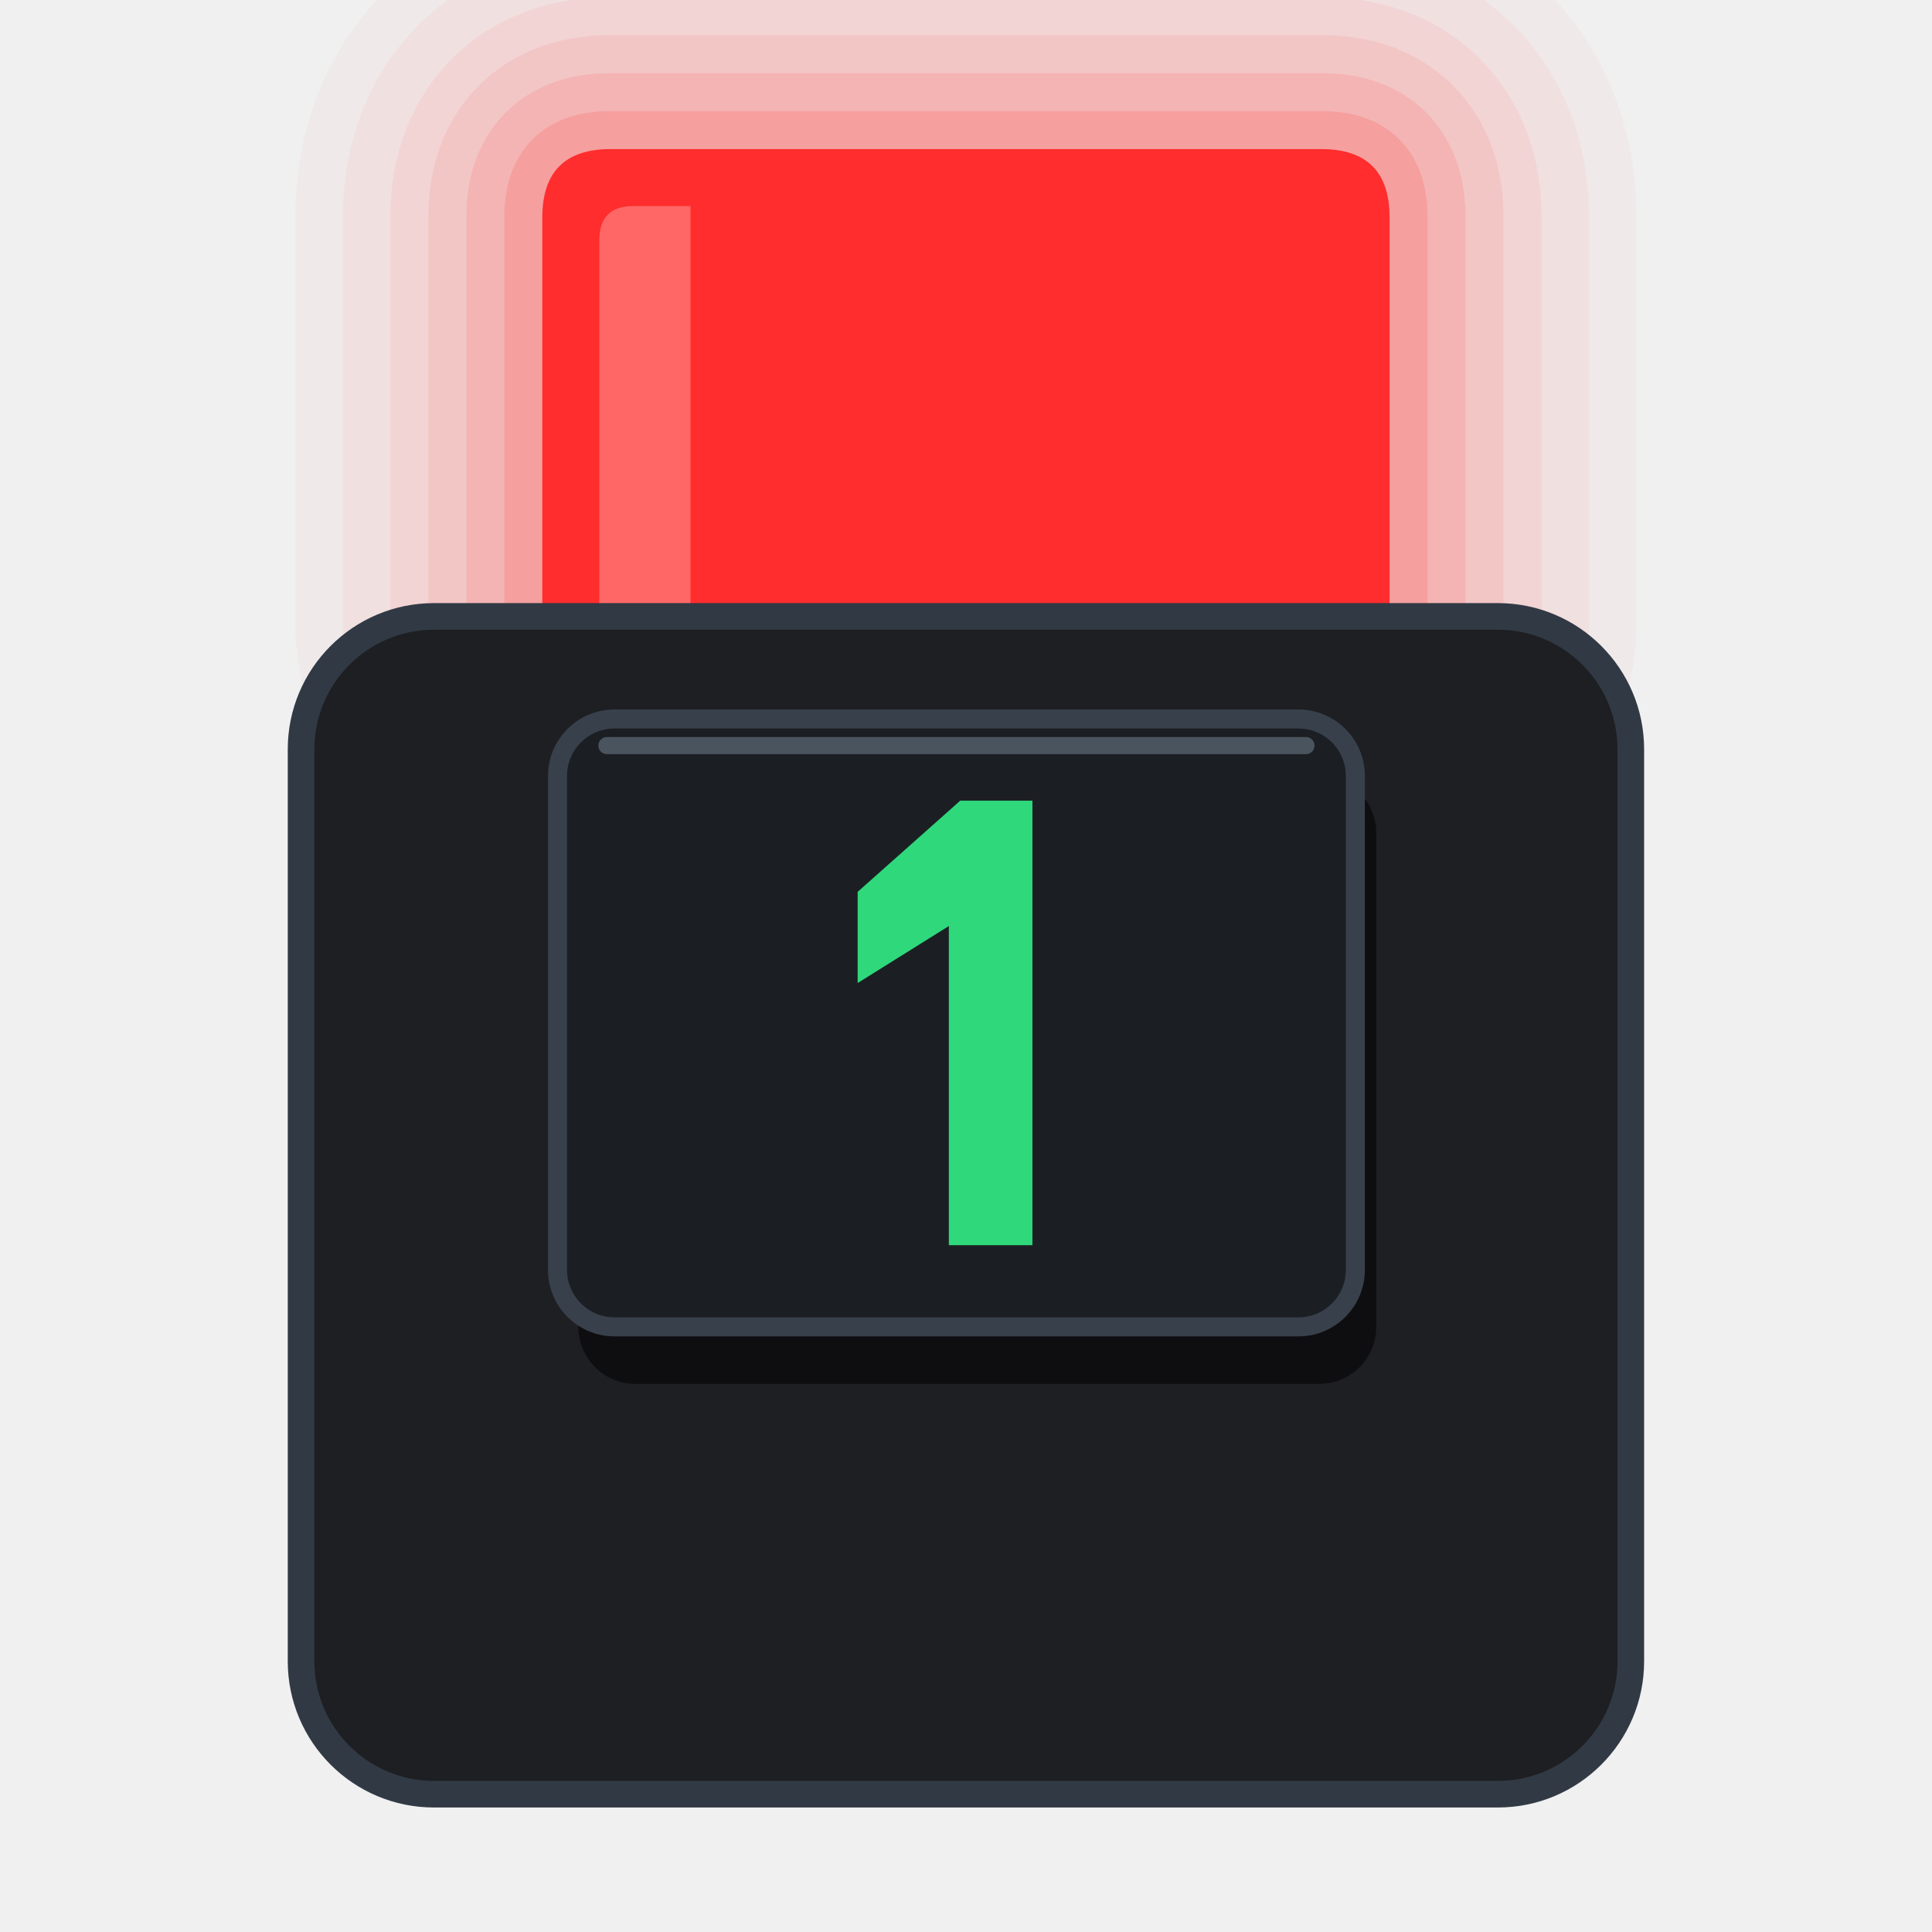
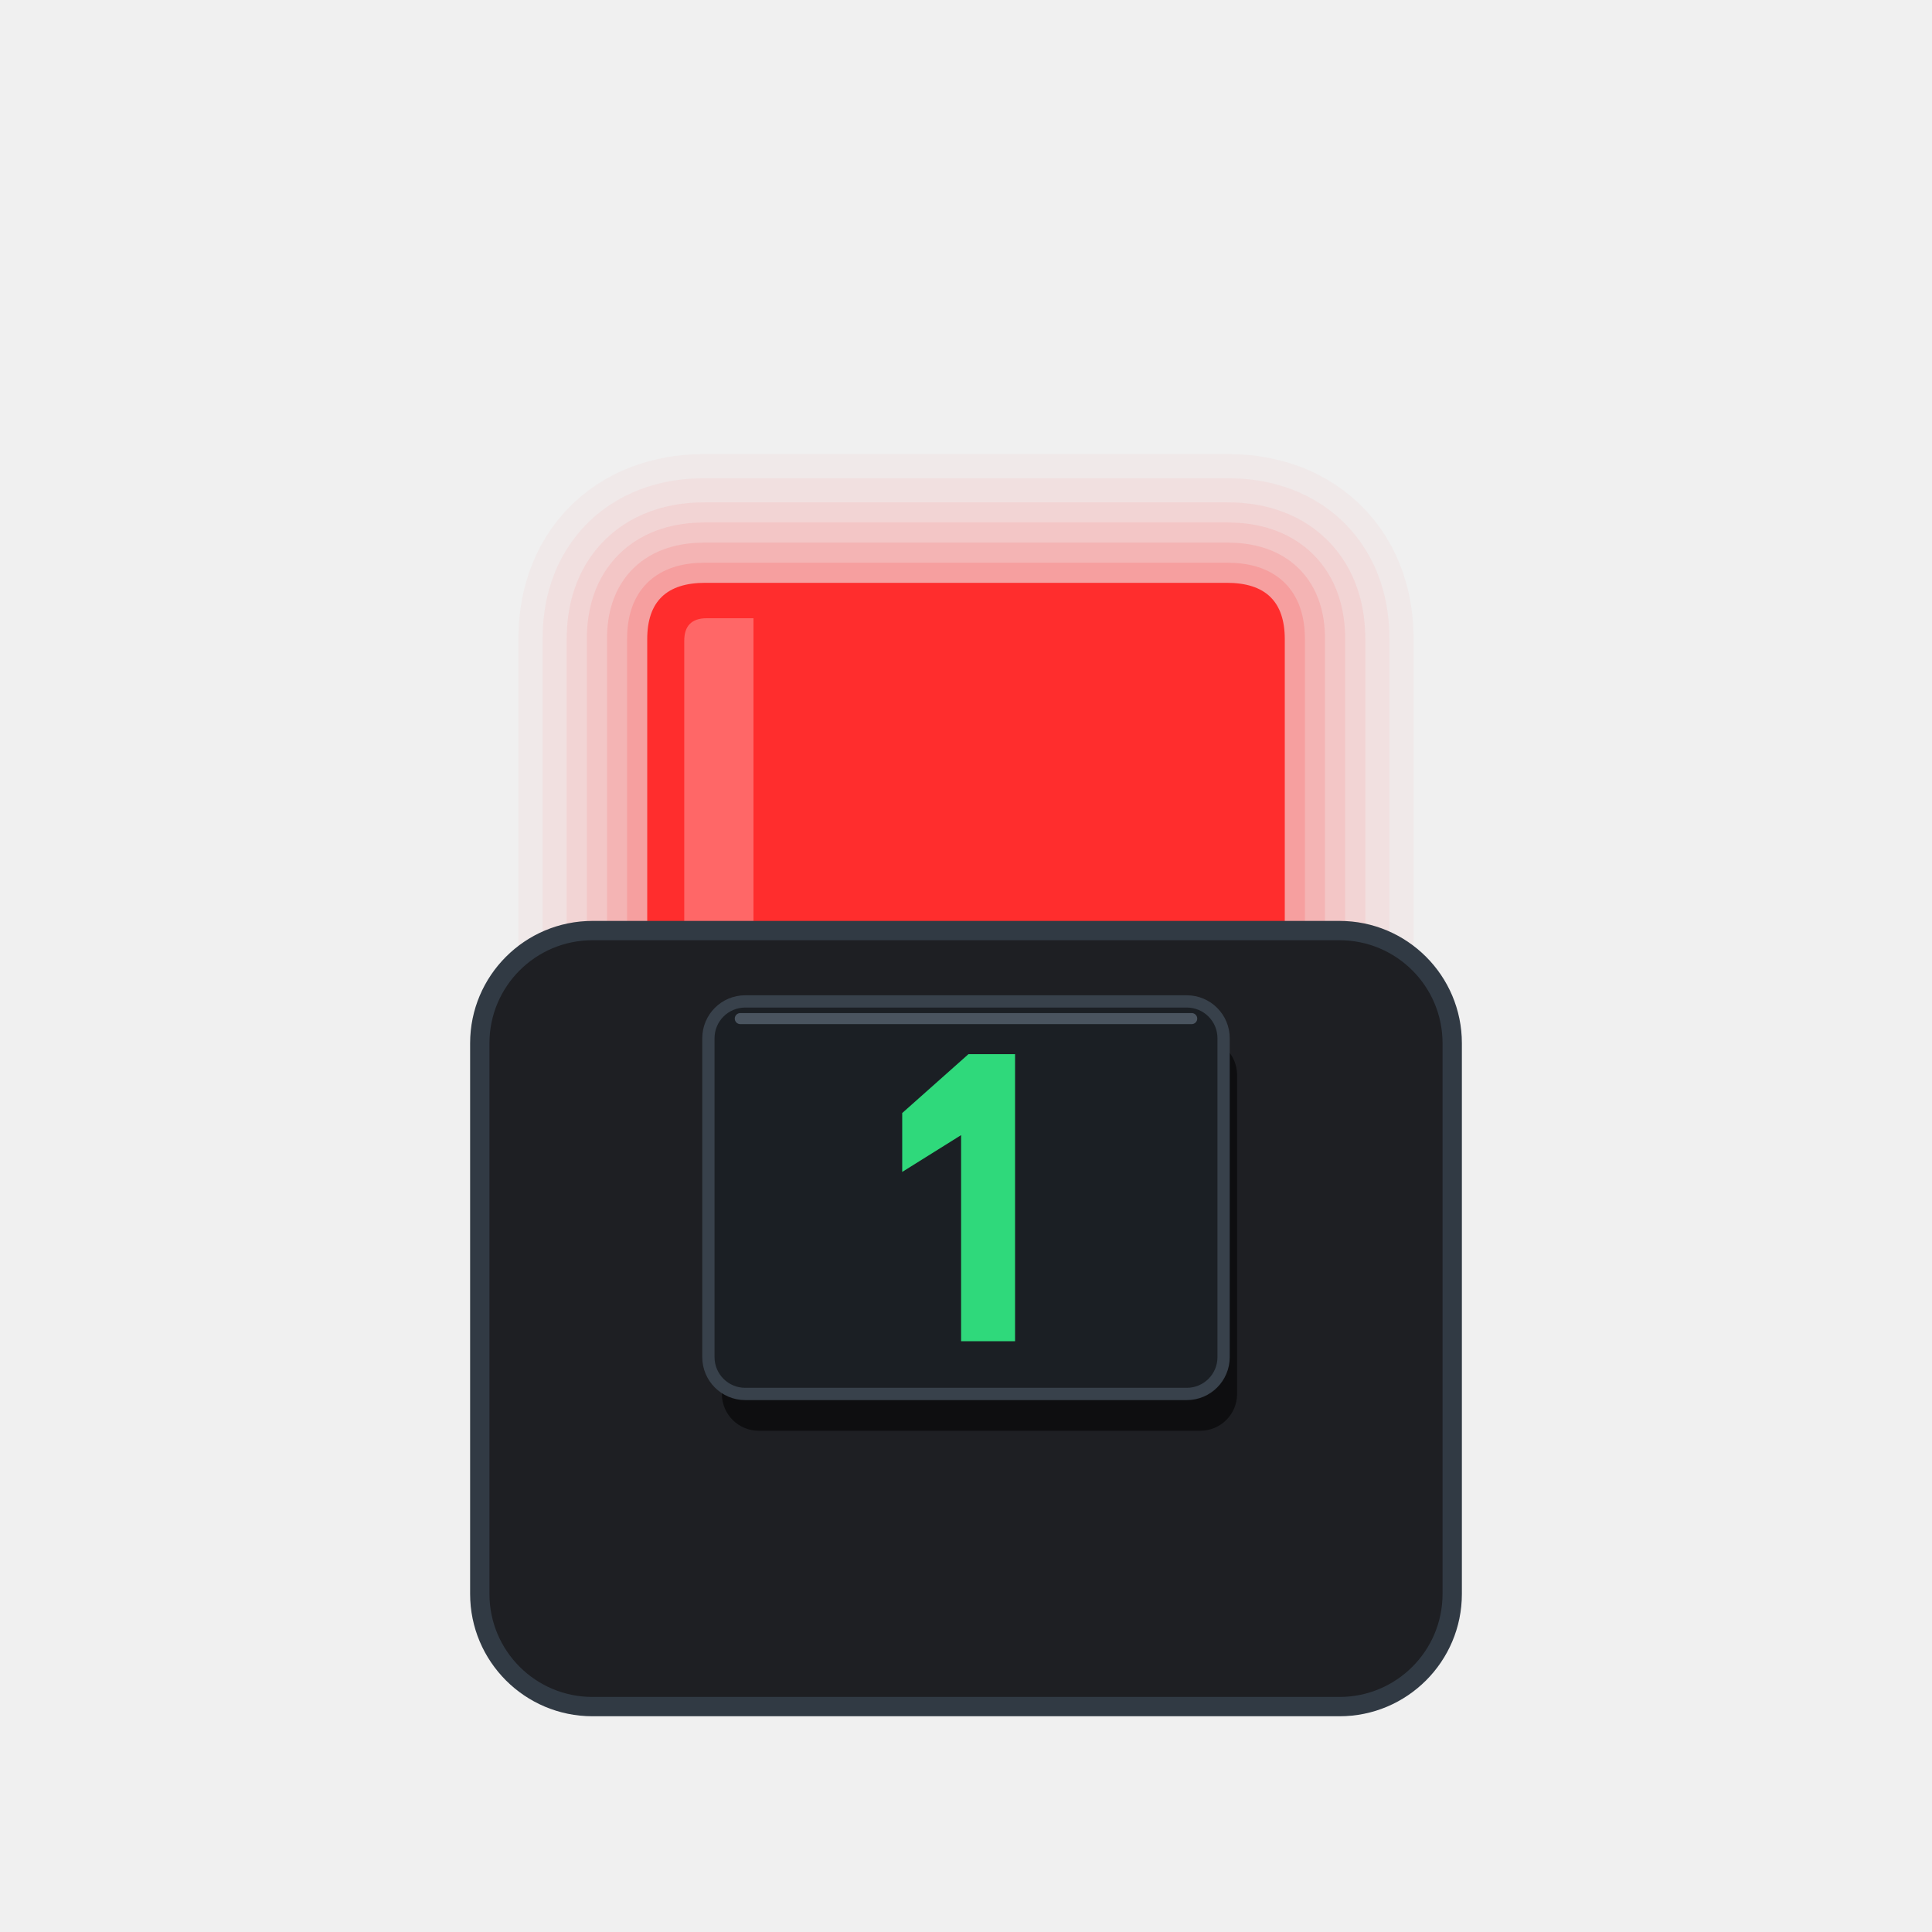
- <svg xmlns="http://www.w3.org/2000/svg" viewBox="0 0 64 64">
-   <g transform="scale(.5333) translate(60 60) scale(1.18) translate(-60 -60)">
-     <path d="M37.7 42 V20.6 Q37.7 17 41.3 17 H78.7 Q82.3 17 82.3 20.6 V42 Z" fill="none" stroke="#FF2D2D" stroke-linejoin="round" stroke-width="26" stroke-opacity="0.035" />
-     <path d="M37.7 42 V20.6 Q37.7 17 41.3 17 H78.7 Q82.3 17 82.3 20.6 V42 Z" fill="none" stroke="#FF2D2D" stroke-linejoin="round" stroke-width="21" stroke-opacity="0.05" />
-     <path d="M37.7 42 V20.6 Q37.7 17 41.3 17 H78.7 Q82.3 17 82.3 20.6 V42 Z" fill="none" stroke="#FF2D2D" stroke-linejoin="round" stroke-width="16" stroke-opacity="0.065" />
-     <path d="M37.7 42 V20.6 Q37.7 17 41.3 17 H78.7 Q82.3 17 82.3 20.6 V42 Z" fill="none" stroke="#FF2D2D" stroke-linejoin="round" stroke-width="12" stroke-opacity="0.085" />
-     <path d="M37.7 42 V20.6 Q37.7 17 41.3 17 H78.7 Q82.3 17 82.3 20.6 V42 Z" fill="none" stroke="#FF2D2D" stroke-linejoin="round" stroke-width="8" stroke-opacity="0.11" />
-     <path d="M37.7 42 V20.6 Q37.7 17 41.3 17 H78.7 Q82.3 17 82.3 20.6 V42 Z" fill="none" stroke="#FF2D2D" stroke-linejoin="round" stroke-width="4" stroke-opacity="0.16" />
-     <path d="M37.7 42 V20.6 Q37.7 17 41.3 17 H78.7 Q82.3 17 82.3 20.6 V42 Z" fill="#FF2D2D" />
-     <path d="M40.7 41 V21.8 Q40.7 20 42.5 20 H45.5 V41 Z" fill="#fff" opacity=".28" />
-     <rect x="25" y="41.6" width="70" height="62" rx="7" fill="#1e1f23" stroke="#313a44" stroke-width="1.4" />
-     <g transform="translate(-0.5 -8.1)">
-       <rect x="39" y="56.6" width="42" height="32" rx="3" fill="#000" opacity=".55" transform="translate(1.1 1.5)" />
-       <rect x="39" y="55.1" width="42" height="32" rx="3" fill="#1b1f24" stroke="#38414b" stroke-width="1" />
-       <path d="M41.6 56.5 H78.4" stroke="#4a545f" stroke-width=".9" stroke-linecap="round" />
-       <path d="M54.8 64.2 L60.2 59.4 H64 V82.8 H59.6 V66 L54.8 69 Z" fill="#2FD97B" />
-     </g>
+ <svg xmlns="http://www.w3.org/2000/svg" viewBox="0 0 120 120">
+   <path d="M40.2 58.8 V39.7 Q40.2 36.2 43.8 36.2 H76.2 Q79.8 36.2 79.8 39.7 V58.8 Z" fill="none" stroke="#FF2D2D" stroke-linejoin="round" stroke-width="16" stroke-opacity="0.035" />
+   <path d="M40.2 58.8 V39.7 Q40.2 36.2 43.8 36.2 H76.2 Q79.8 36.2 79.8 39.7 V58.8 Z" fill="none" stroke="#FF2D2D" stroke-linejoin="round" stroke-width="13" stroke-opacity="0.05" />
+   <path d="M40.2 58.8 V39.7 Q40.2 36.2 43.8 36.2 H76.2 Q79.8 36.2 79.8 39.7 V58.8 Z" fill="none" stroke="#FF2D2D" stroke-linejoin="round" stroke-width="10" stroke-opacity="0.065" />
+   <path d="M40.2 58.8 V39.7 Q40.2 36.2 43.8 36.2 H76.2 Q79.8 36.2 79.8 39.7 V58.8 Z" fill="none" stroke="#FF2D2D" stroke-linejoin="round" stroke-width="7.5" stroke-opacity="0.085" />
+   <path d="M40.2 58.8 V39.7 Q40.2 36.2 43.8 36.2 H76.2 Q79.8 36.2 79.8 39.7 V58.8 Z" fill="none" stroke="#FF2D2D" stroke-linejoin="round" stroke-width="5" stroke-opacity="0.11" />
+   <path d="M40.2 58.8 V39.7 Q40.2 36.2 43.8 36.2 H76.2 Q79.8 36.2 79.8 39.7 V58.8 Z" fill="none" stroke="#FF2D2D" stroke-linejoin="round" stroke-width="2.5" stroke-opacity="0.16" />
+   <path d="M40.2 58.8 V39.7 Q40.2 36.2 43.8 36.2 H76.2 Q79.8 36.2 79.8 39.7 V58.8 Z" fill="#FF2D2D" />
+   <path d="M42.5 57.8 V39.8 Q42.5 38.4 43.9 38.4 H46.8 V57.8 Z" fill="#fff" opacity=".28" />
+   <rect x="29.8" y="57.8" width="60.4" height="48.2" rx="7" fill="#1e1f23" stroke="#313a44" stroke-width="1.2" />
+   <g transform="translate(44.00 62.20) scale(0.7619) translate(-39 -55.1)">
+     <rect x="39" y="56.6" width="42" height="32" rx="3" fill="#000" opacity=".55" transform="translate(1.1 1.5)" />
+     <rect x="39" y="55.1" width="42" height="32" rx="3" fill="#1b1f24" stroke="#38414b" stroke-width="1" />
+     <path d="M41.6 56.5 H78.4" stroke="#4a545f" stroke-width=".9" stroke-linecap="round" />
+     <path d="M54.8 64.2 L60.2 59.4 H64 V82.8 H59.6 V66 L54.8 69 Z" fill="#2FD97B" />
  </g>
</svg>
